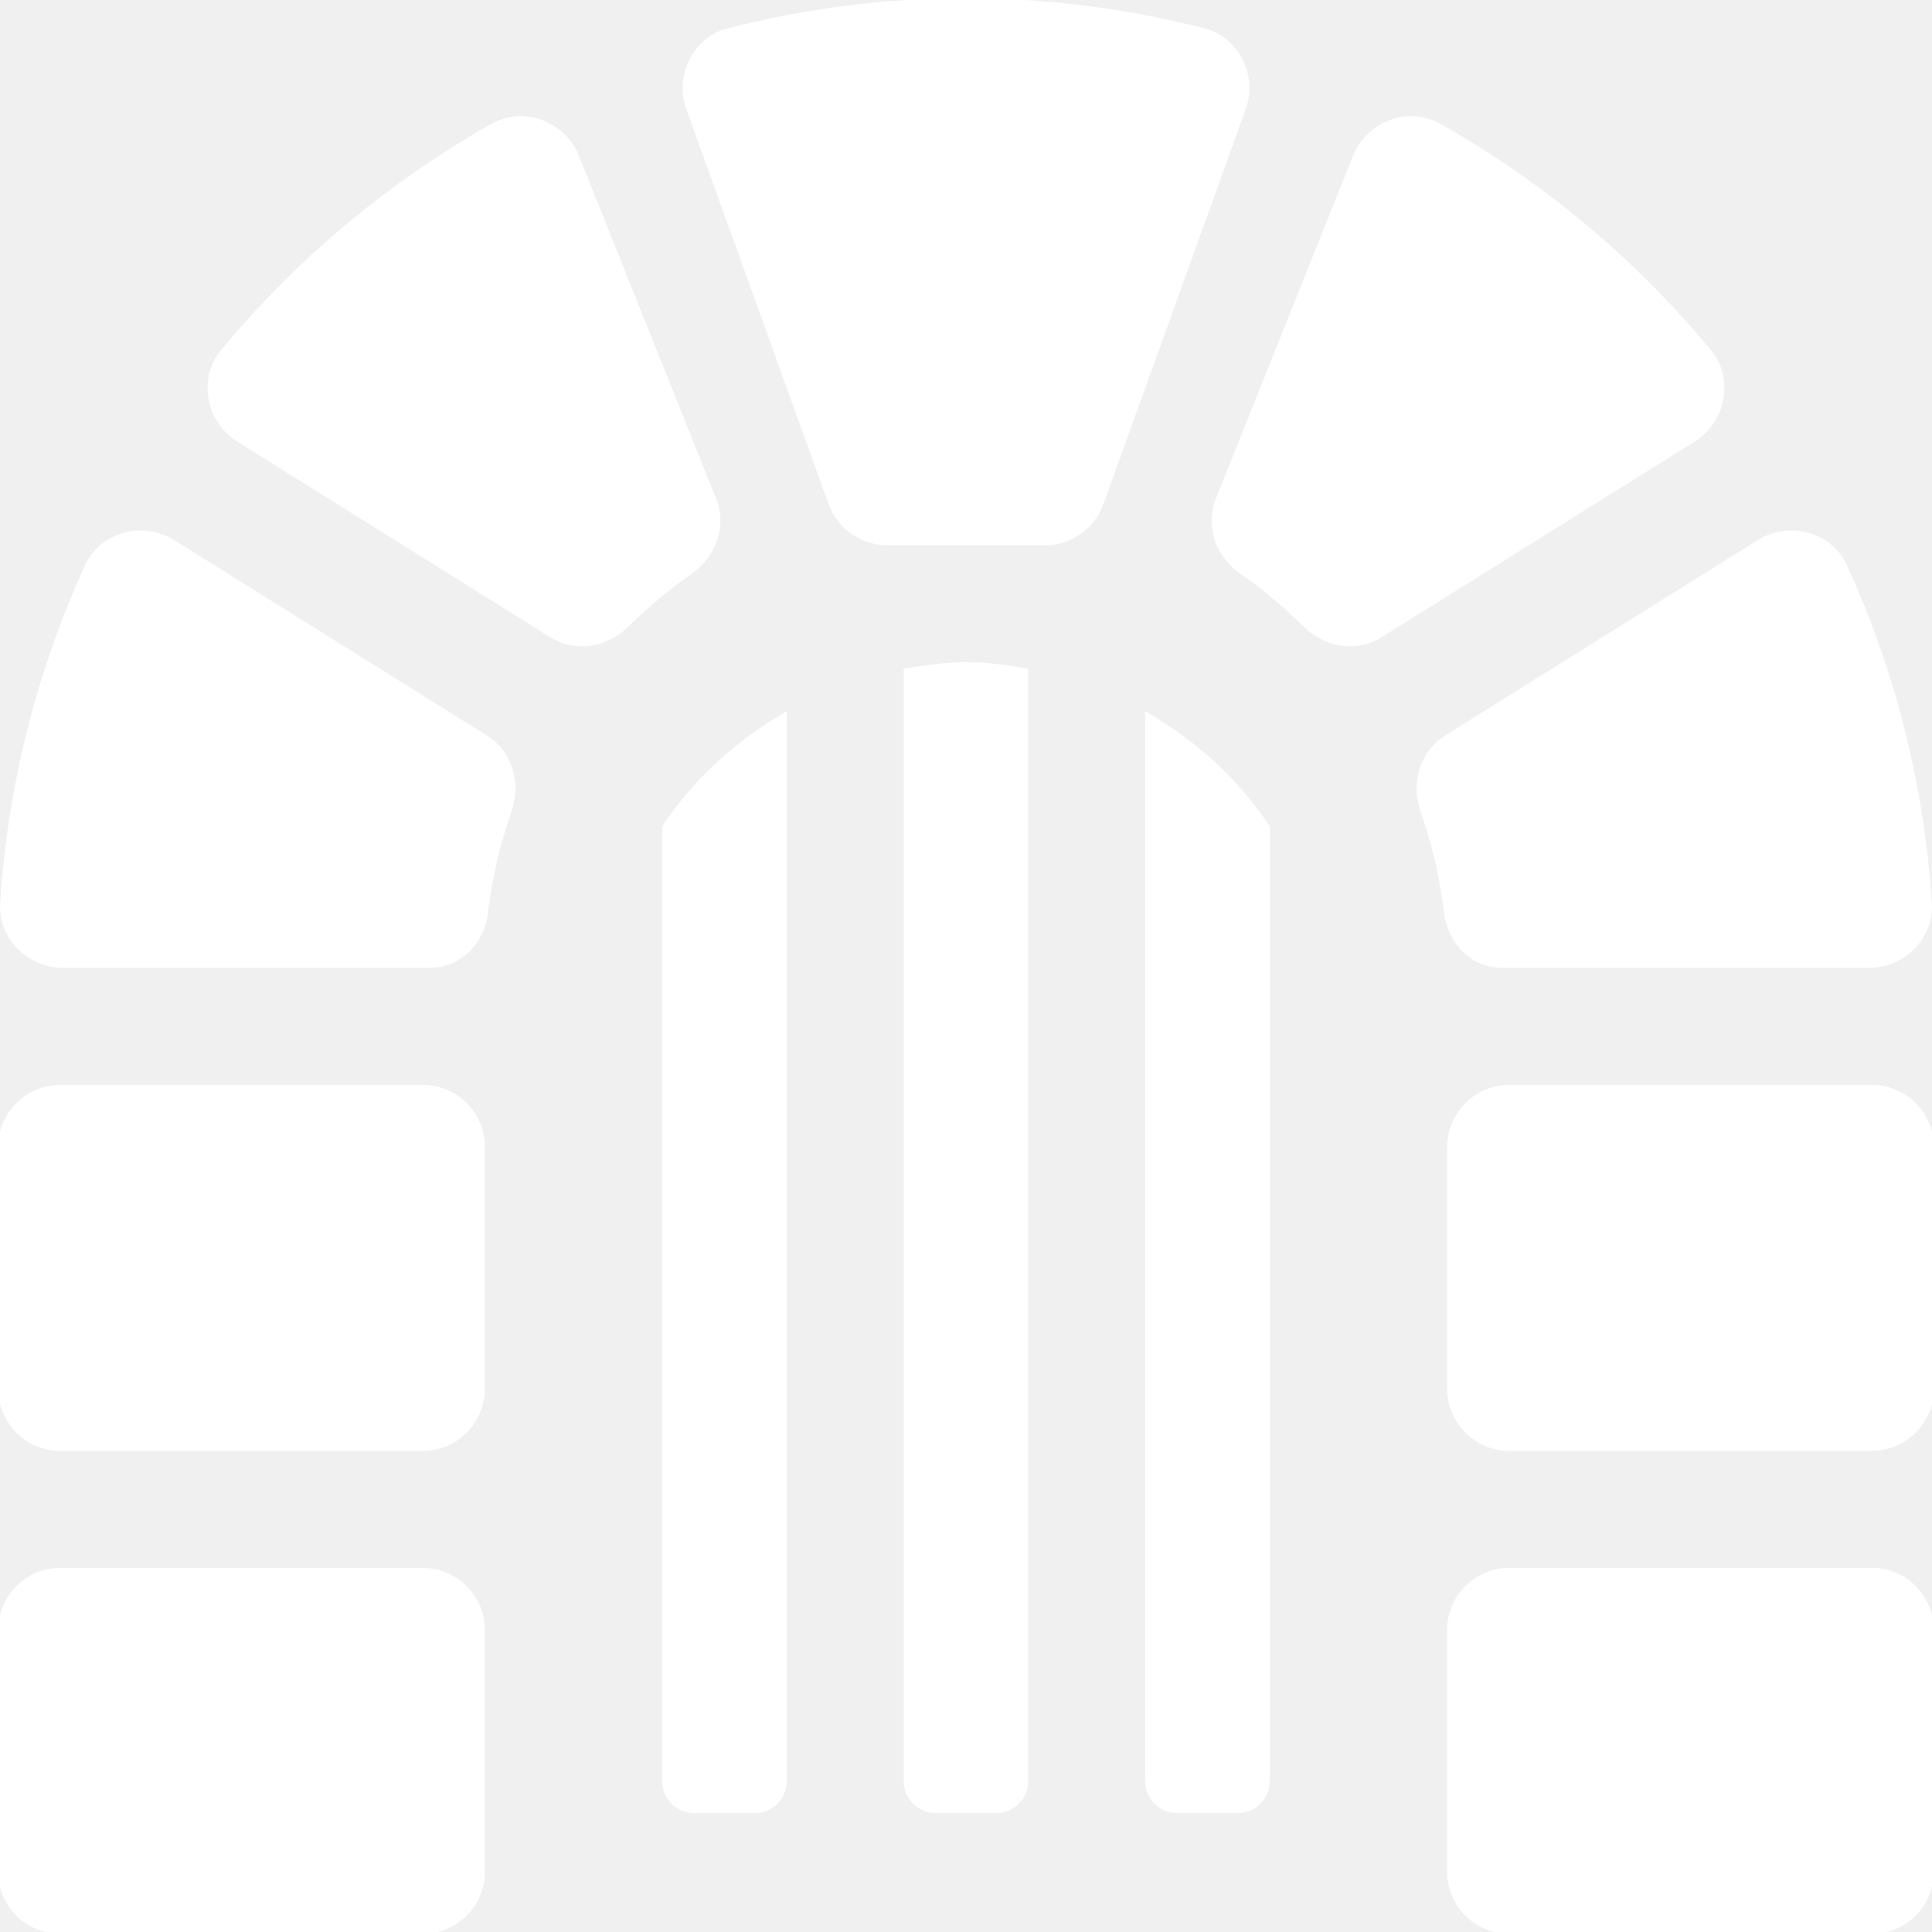
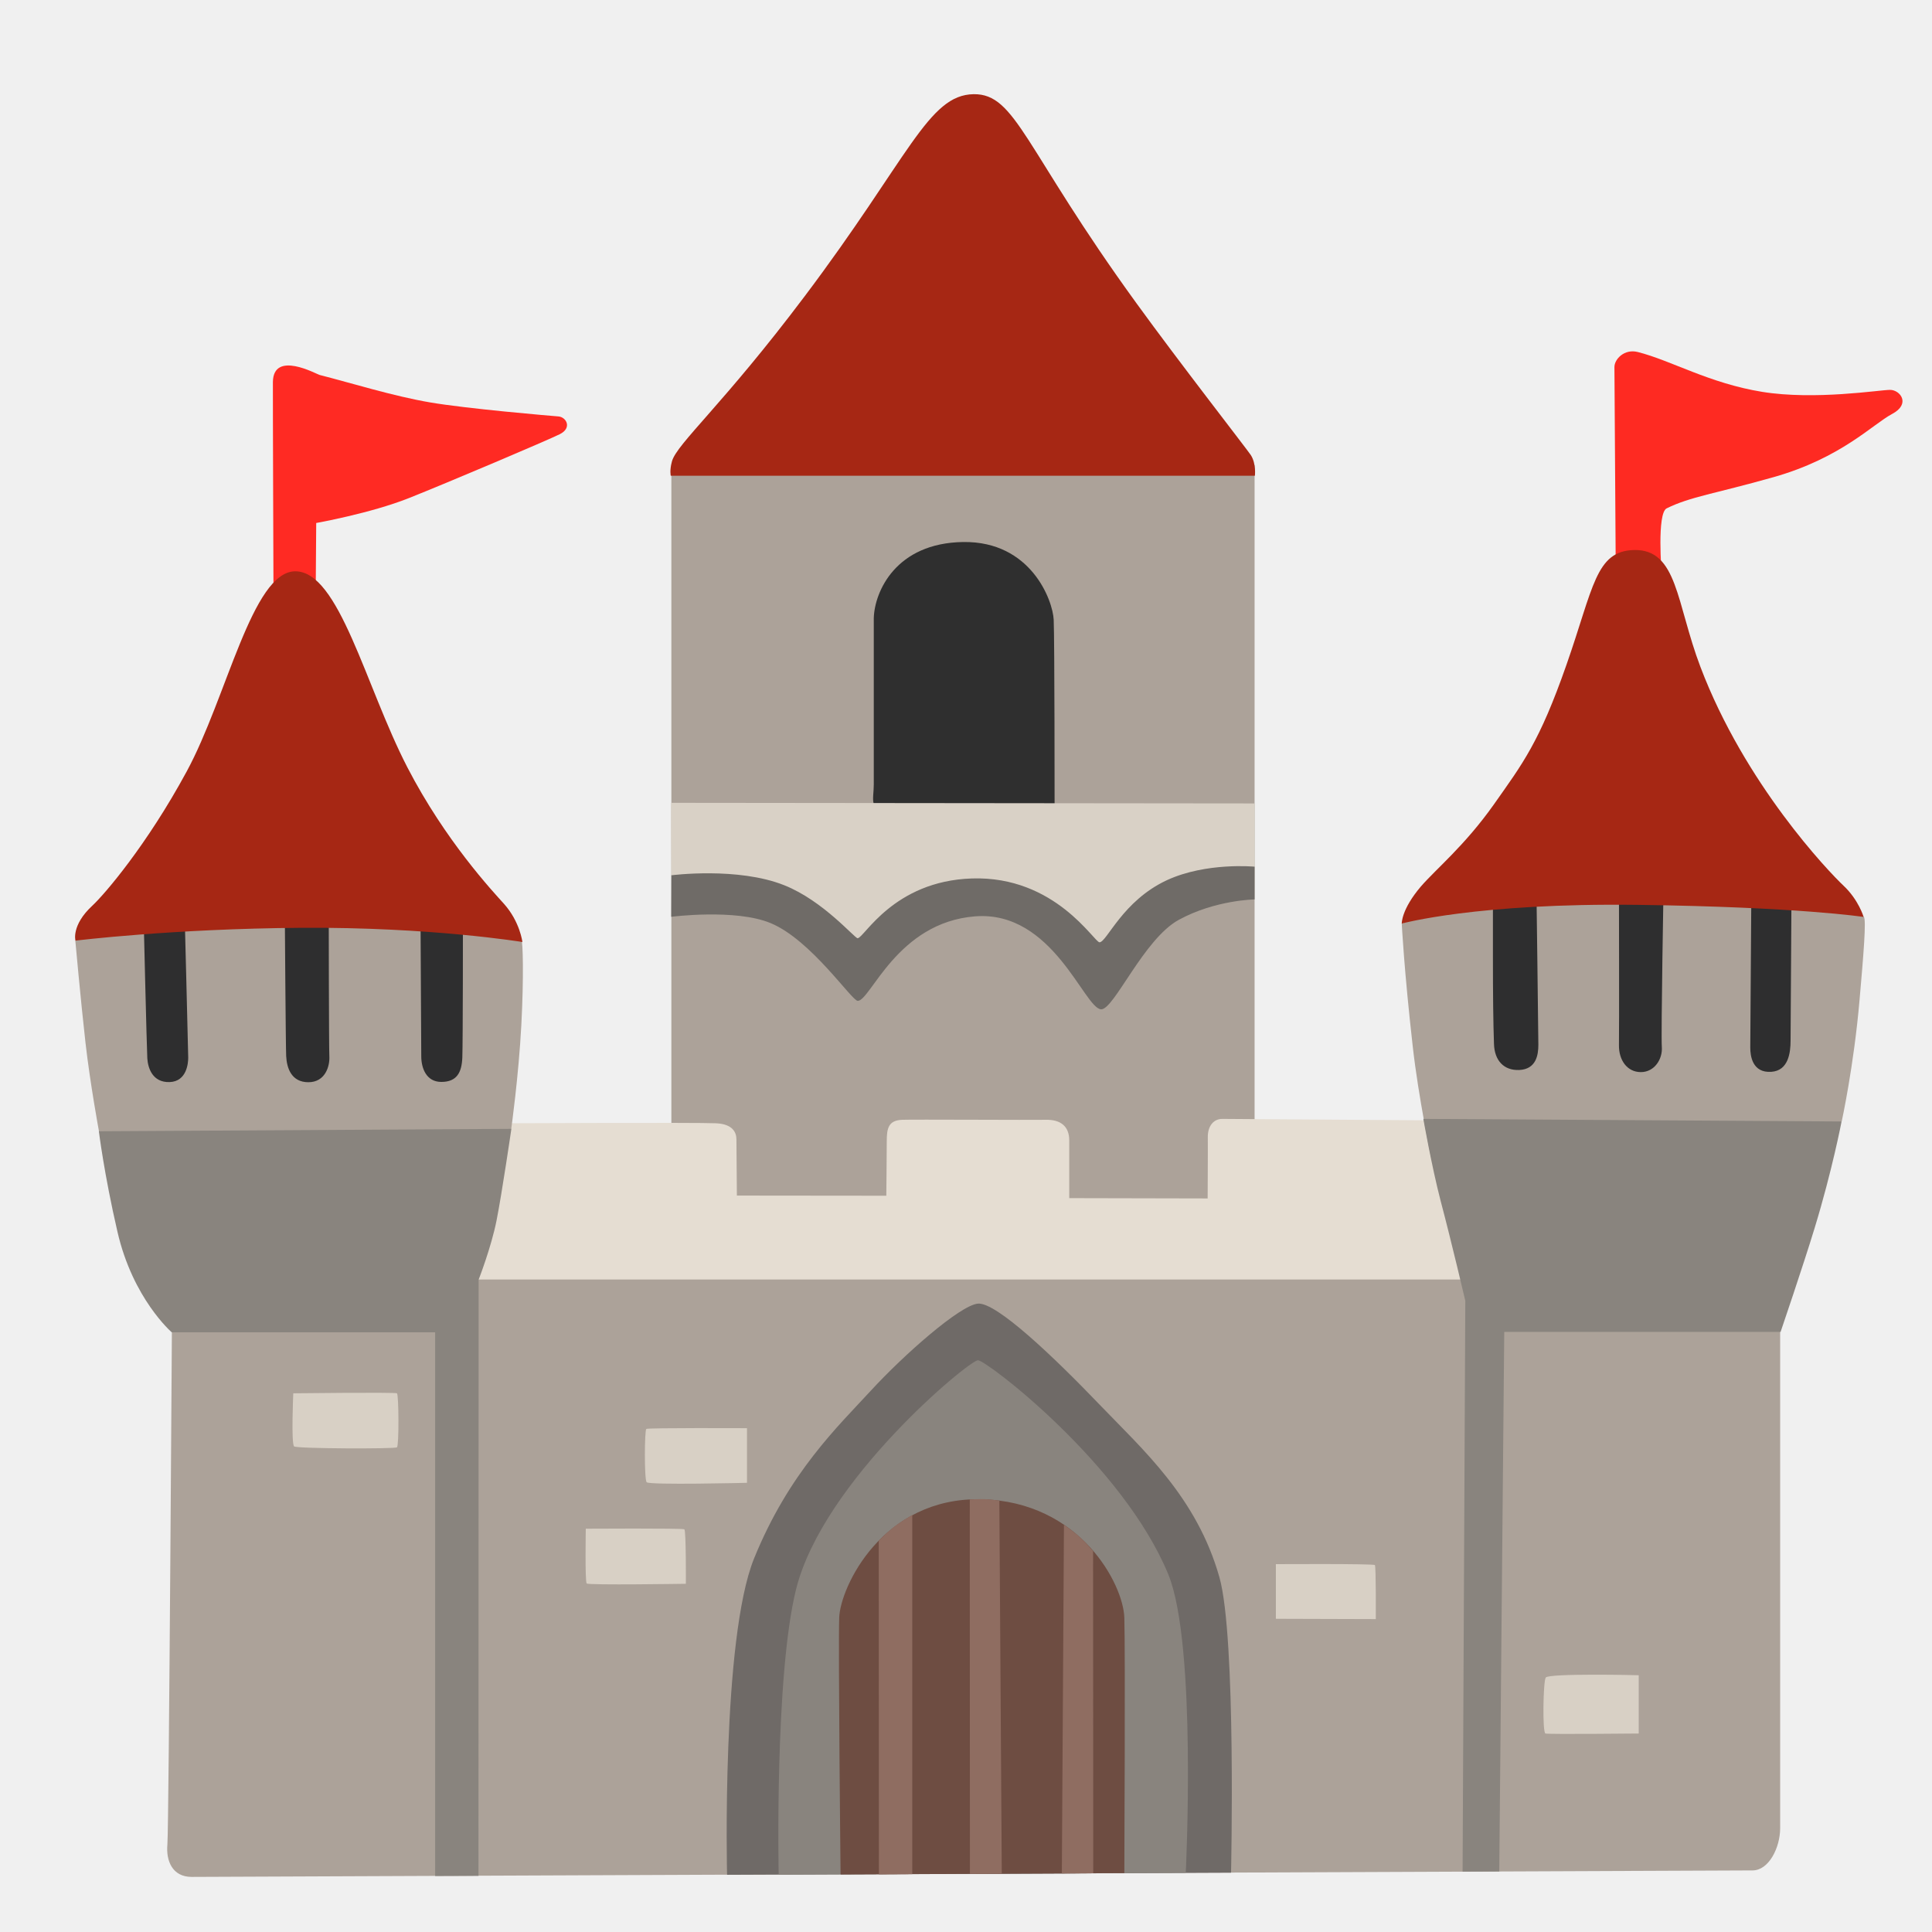
- <svg xmlns="http://www.w3.org/2000/svg" fill="#ffffff" width="800px" height="800px" viewBox="0 0 512 512" stroke="#ffffff">
-   <g id="SVGRepo_bgCarrier" stroke-width="0" />
-   <g id="SVGRepo_tracerCarrier" stroke-linecap="round" stroke-linejoin="round" />
-   <g id="SVGRepo_iconCarrier">
-     <path d="M128.73 195.32l-82.81-51.76c-8.04-5.02-18.99-2.17-22.93 6.45A254.19 254.19 0 0 0 .54 239.28C-.05 248.37 7.59 256 16.69 256h97.13c7.96 0 14.08-6.25 15.01-14.16 1.09-9.33 3.24-18.33 6.24-26.94 2.56-7.34.25-15.46-6.34-19.58zM319.03 8C298.86 2.82 277.77 0 256 0s-42.86 2.82-63.03 8c-9.17 2.35-13.91 12.6-10.39 21.39l37.47 104.03A16.003 16.003 0 0 0 235.1 144h41.8c6.75 0 12.77-4.23 15.05-10.58l37.47-104.03c3.52-8.79-1.22-19.03-10.39-21.39zM112 288H16c-8.84 0-16 7.16-16 16v64c0 8.84 7.16 16 16 16h96c8.84 0 16-7.16 16-16v-64c0-8.84-7.16-16-16-16zm0 128H16c-8.84 0-16 7.16-16 16v64c0 8.84 7.16 16 16 16h96c8.84 0 16-7.16 16-16v-64c0-8.84-7.16-16-16-16zm77.31-283.67l-36.32-90.8c-3.53-8.83-14.13-12.99-22.42-8.31a257.308 257.308 0 0 0-71.61 59.89c-6.06 7.32-3.85 18.48 4.22 23.52l82.93 51.83c6.51 4.07 14.66 2.62 20.11-2.79 5.18-5.15 10.79-9.85 16.79-14.05 6.28-4.41 9.15-12.17 6.3-19.29zM398.18 256h97.13c9.1 0 16.74-7.63 16.15-16.72a254.135 254.135 0 0 0-22.45-89.27c-3.94-8.62-14.89-11.47-22.93-6.45l-82.81 51.76c-6.59 4.12-8.9 12.24-6.34 19.58 3.01 8.61 5.15 17.62 6.24 26.94.93 7.91 7.05 14.16 15.01 14.16zm54.85-162.89a257.308 257.308 0 0 0-71.61-59.89c-8.28-4.68-18.88-.52-22.42 8.31l-36.32 90.8c-2.85 7.12.02 14.88 6.3 19.28 6 4.2 11.61 8.9 16.79 14.05 5.44 5.41 13.6 6.86 20.11 2.79l82.93-51.83c8.07-5.03 10.29-16.19 4.22-23.51zM496 288h-96c-8.84 0-16 7.16-16 16v64c0 8.84 7.16 16 16 16h96c8.84 0 16-7.16 16-16v-64c0-8.84-7.16-16-16-16zm0 128h-96c-8.84 0-16 7.16-16 16v64c0 8.84 7.16 16 16 16h96c8.84 0 16-7.16 16-16v-64c0-8.84-7.16-16-16-16zM240 177.62V472c0 4.42 3.58 8 8 8h16c4.42 0 8-3.58 8-8V177.62c-5.23-.89-10.52-1.62-16-1.62s-10.77.73-16 1.62zm-64 41.51V472c0 4.42 3.58 8 8 8h16c4.42 0 8-3.58 8-8V189.36c-12.78 7.45-23.84 17.47-32 29.77zm128-29.77V472c0 4.42 3.58 8 8 8h16c4.42 0 8-3.58 8-8V219.13c-8.16-12.3-19.22-22.32-32-29.77z" />
-   </g>
+ <svg xmlns="http://www.w3.org/2000/svg" width="800px" height="800px" viewBox="0 0 128 128" aria-hidden="true" role="img" class="iconify iconify--noto" preserveAspectRatio="xMidYMid meet">
+   <path fill="#aca299" d="M44.48 30.83h38.64v50.3H44.48z" />
+   <path d="M64.51 6.24c-3.02.04-4.28 4.2-11.2 13.39c-5.37 7.14-8.46 9.76-8.79 10.93c-.17.62-.08.96-.08.96h38.7s.1-.79-.27-1.37c-.25-.38-4.76-6.17-7.57-10.05C67.84 9.82 67.32 6.21 64.51 6.24z" fill="#a62714" />
+   <path d="M57.89 40.95v11.03c0 1.01-.39 1.79 1.12 1.68c.9-.07 10.86 0 10.86 0s0-11.31-.06-12.6c-.06-1.29-1.51-5.21-5.99-5.15c-4.48.06-5.88 3.3-5.93 5.04z" fill="#2f2f2f" />
+   <path d="M44.47 53.19l38.65.04v4.21l-5.25 2.21l-5.04 4.03l-6.38-4.2s-4.53 0-4.76.17c-.22.17-5.04 4.37-5.04 4.37l-5.37-4.42l-6.8-1.58c0-.01-.04-4.79-.01-4.83z" fill="#d9d1c6" />
+   <path d="M44.47 60.74s4.26-.55 6.59.42c2.69 1.12 5.37 5.15 5.77 5.15c.85-.01 2.6-5.2 7.78-5.6c5.15-.4 7.22 6.1 8.34 6.16c.85.04 2.82-4.66 5.15-5.93c2.42-1.32 5.02-1.35 5.02-1.35v-2.17s-3.19-.31-5.8.89c-2.94 1.36-3.98 4.09-4.47 4.12c-.35.02-2.92-4.41-8.46-4.23c-5.21.17-7.14 3.95-7.57 3.96c-.19.01-2.27-2.48-4.86-3.51c-3.08-1.23-7.48-.66-7.48-.66l-.01 2.75z" fill="#6f6b67" />
+   <path d="M37.24 82.5l-25.83 2.15s-.22 36.48-.32 37.55s.32 2.15 1.61 2.15s102.33-.43 103.41-.43s1.83-1.51 1.83-2.8V86.9l-16.89-4.3l-63.81-.1z" fill="#aca299" />
+   <path d="M29.96 84.77h68.35l-2.86-10.54s-13.76-.1-14.47-.1c-.59 0-.97.49-.96 1.22c.01.53-.01 4.05-.01 4.05l-9.17-.02v-3.83c0-.92-.56-1.39-1.58-1.36c-.79.02-8.88-.03-9.5 0c-.91.04-1.01.58-1.01 1.43s-.03 3.6-.03 3.6l-9.9-.01s-.03-3.26-.03-3.72c0-.45-.23-1.02-1.35-1.07c-1.13-.06-14.27 0-14.27 0l-3.21 10.35z" fill="#e5ddd2" />
+   <path d="M109.01 55.38l-16.14 5.81s.15 3.05.73 8.16c.38 3.37 1.23 7.41 1.23 7.41l15.35 3.96l11.84-6.43s.8-3.65 1.18-8.04c.26-2.97.46-5.36.28-5.51c-1.87-1.52-14.47-5.36-14.47-5.36z" fill="#aca299" />
+   <path d="M4.99 62.32s.36 3.99.67 6.73c.31 2.74.9 5.92.9 5.92l14.94 3.45l12.37-3.62s.49-3.48.67-6.89c.17-3.24.1-5.54.01-5.61c-.27-.22-14.24-6.44-14.24-6.44L4.99 62.32z" fill="#aca299" />
+   <path d="M6.55 74.95l27.33-.16s-.62 4.24-.98 6.06c-.36 1.81-1.19 3.93-1.19 3.93l-.01 39.5l-2.87.01V88.27H11.38s-2.58-2.22-3.6-6.67c-.88-3.8-1.23-6.65-1.23-6.65z" fill="#89847e" />
+   <path d="M94.3 74.13l27.71.17s-.62 3.24-1.78 7.04c-.76 2.5-2.26 6.9-2.26 6.9H99.66l-.33 35.75l-2.43.01l.18-37.82s-.91-3.89-1.64-6.64c-.59-2.27-1.14-5.41-1.14-5.41z" fill="#89847e" />
+   <path d="M98.91 58.8v4.54c0 2.6.02 4.38.07 5.81c.03 1.13.67 1.78 1.67 1.74c1.13-.05 1.27-1 1.27-1.67s-.13-10.48-.13-10.48l-2.88.06z" fill="#2e2e2f" />
+   <path d="M107.26 58.75s.02 9.75 0 10.48c-.02 1 .54 1.8 1.45 1.8c.91 0 1.45-.87 1.39-1.67s.12-10.95.12-10.95l-2.96.34z" fill="#2e2e2f" />
+   <path d="M116.03 59.26s-.07 9.62-.07 10.15s.13 1.69 1.4 1.6c1.13-.08 1.27-1.27 1.27-2.07c0-.8.06-9.61.06-9.61l-2.66-.07z" fill="#2e2e2f" />
+   <path d="M107.05 38.26s-.09-13.4-.09-13.94c0-.53.66-1.22 1.54-1c2.22.56 4.73 2.07 8.24 2.64c3.51.57 7.81-.13 8.48-.13c.67 0 1.4.93.13 1.6s-3.36 2.91-7.84 4.18c-3.92 1.11-5.51 1.29-7.09 2.07c-.66.33-.33 4.31-.33 4.31l-3.04.27z" fill="#fe2a22" />
+   <path d="M92.87 61.19s4.97-1.38 15.65-1.24s14.95.8 14.95.8s-.33-1.13-1.33-2.07s-6.54-6.74-9.48-14.49c-1.61-4.23-1.51-7.82-4.41-7.75c-2.54.07-2.67 2.47-4.47 7.61c-1.8 5.14-2.88 6.51-4.81 9.25c-1.94 2.74-3.82 4.26-4.84 5.44c-1.3 1.53-1.26 2.45-1.26 2.45z" fill="#a62714" />
+   <path d="M9.51 60.56s.21 8.84.25 9.56c.04.63.34 1.61 1.48 1.57c1.14-.04 1.23-1.27 1.23-1.61c0-.34-.25-9.99-.25-9.99l-2.71.47z" fill="#2e2e2f" />
+   <path d="M18.87 60.62s.06 8.8.09 9.35c.04.8.35 1.73 1.47 1.73s1.43-1.06 1.39-1.73c-.03-.51-.04-9.39-.04-9.39l-2.91.04z" fill="#2e2e2f" />
+   <path d="M27.86 60.69s.05 8.7.05 9.29c0 .8.34 1.7 1.33 1.7c1.03 0 1.35-.63 1.39-1.61s.04-9.22.04-9.22l-2.81-.16z" fill="#2e2e2f" />
+   <path d="M18.12 39.66s-.05-13.84-.04-14.35c.03-2.12 2.89-.52 3.09-.47c2.15.55 4.87 1.4 7.32 1.82c2.45.42 8 .89 8.51.93c.51.04.93.76.08 1.18c-.85.42-7.45 3.22-9.99 4.23s-6.14 1.65-6.14 1.65l-.04 5.5l-2.79-.49z" fill="#ff2a23" />
+   <path d="M19.55 37.85c-2.84.03-4.52 8.35-7.18 13.26s-5.46 8.16-6.26 8.9C4.71 61.31 5 62.32 5 62.32s6.37-.79 14.95-.85c8.58-.06 14.66.94 14.66.94s-.16-1.35-1.23-2.54c-.73-.81-3.87-4.16-6.39-9.03c-2.78-5.38-4.52-13.02-7.44-12.99z" fill="#a62714" />
+   <path d="M48.17 124.21s-.38-15.61 1.79-20.96c2.31-5.69 5.57-8.76 7.75-11.13c2.19-2.38 5.88-5.63 7.07-5.75c1.21-.13 5.07 3.56 8.07 6.69c2.85 2.97 6.44 6.13 7.94 11.44c1.12 3.96.77 19.57.77 19.57l-33.39.14z" fill="#6f6a67" />
+   <path d="M64.79 90.12c-.57 0-10.26 7.98-12.05 15.18c-1.43 5.78-1.15 18.9-1.15 18.9l26.97-.12s.75-15.14-1.16-19.78c-2.99-7.27-12.04-14.18-12.61-14.18z" fill="#89847e" />
+   <path d="M55.69 124.19s-.16-15.03-.09-17.02c.07-2 2.85-7.98 9.41-7.84c6.56.14 9.41 5.63 9.48 7.84s0 16.93 0 16.93l-18.8.09z" fill="#6e4d42" />
+   <path d="M58.23 124.18l2.21-.01v-23.8s-.9.52-1.35.9c-.43.36-.87.8-.87.8l.01 22.11z" fill="#8f6d61" />
+   <path d="M64.26 124.15l-.01-24.81s.68-.03.99-.02c.42.02.97.1.97.1l.16 24.72l-2.11.01z" fill="#8f6d61" />
+   <path d="M70.49 101.02s.63.43 1.1.86c.41.38.83.88.83.88l.01 21.35l-2.08.01l.14-23.1z" fill="#8f6d61" />
+   <path d="M84.53 107.25v-3.62s6.48-.04 6.56.06s.06 3.58.06 3.58l-6.62-.02z" fill="#d8d0c5" />
+   <path d="M102.41 111.14c-.17.24-.23 3.65-.02 3.71c.21.06 6.18 0 6.18 0v-3.86c0-.01-5.95-.14-6.16.15z" fill="#d8d0c5" />
+   <path d="M49.49 94.62v3.62s-6.49.16-6.65-.04c-.16-.2-.14-3.45-.02-3.53s6.67-.05 6.67-.05z" fill="#d8d0c5" />
+   <path d="M38.81 101.28s6.41-.04 6.53.04s.1 3.61.1 3.61s-6.45.1-6.57-.02c-.12-.12-.06-3.63-.06-3.63z" fill="#d8d0c5" />
+   <path d="M19.43 92.31s-.15 3.38.06 3.52c.2.15 6.67.17 6.81.06s.12-3.49 0-3.58c-.11-.08-6.87 0-6.87 0z" fill="#d8d0c5" />
</svg>
